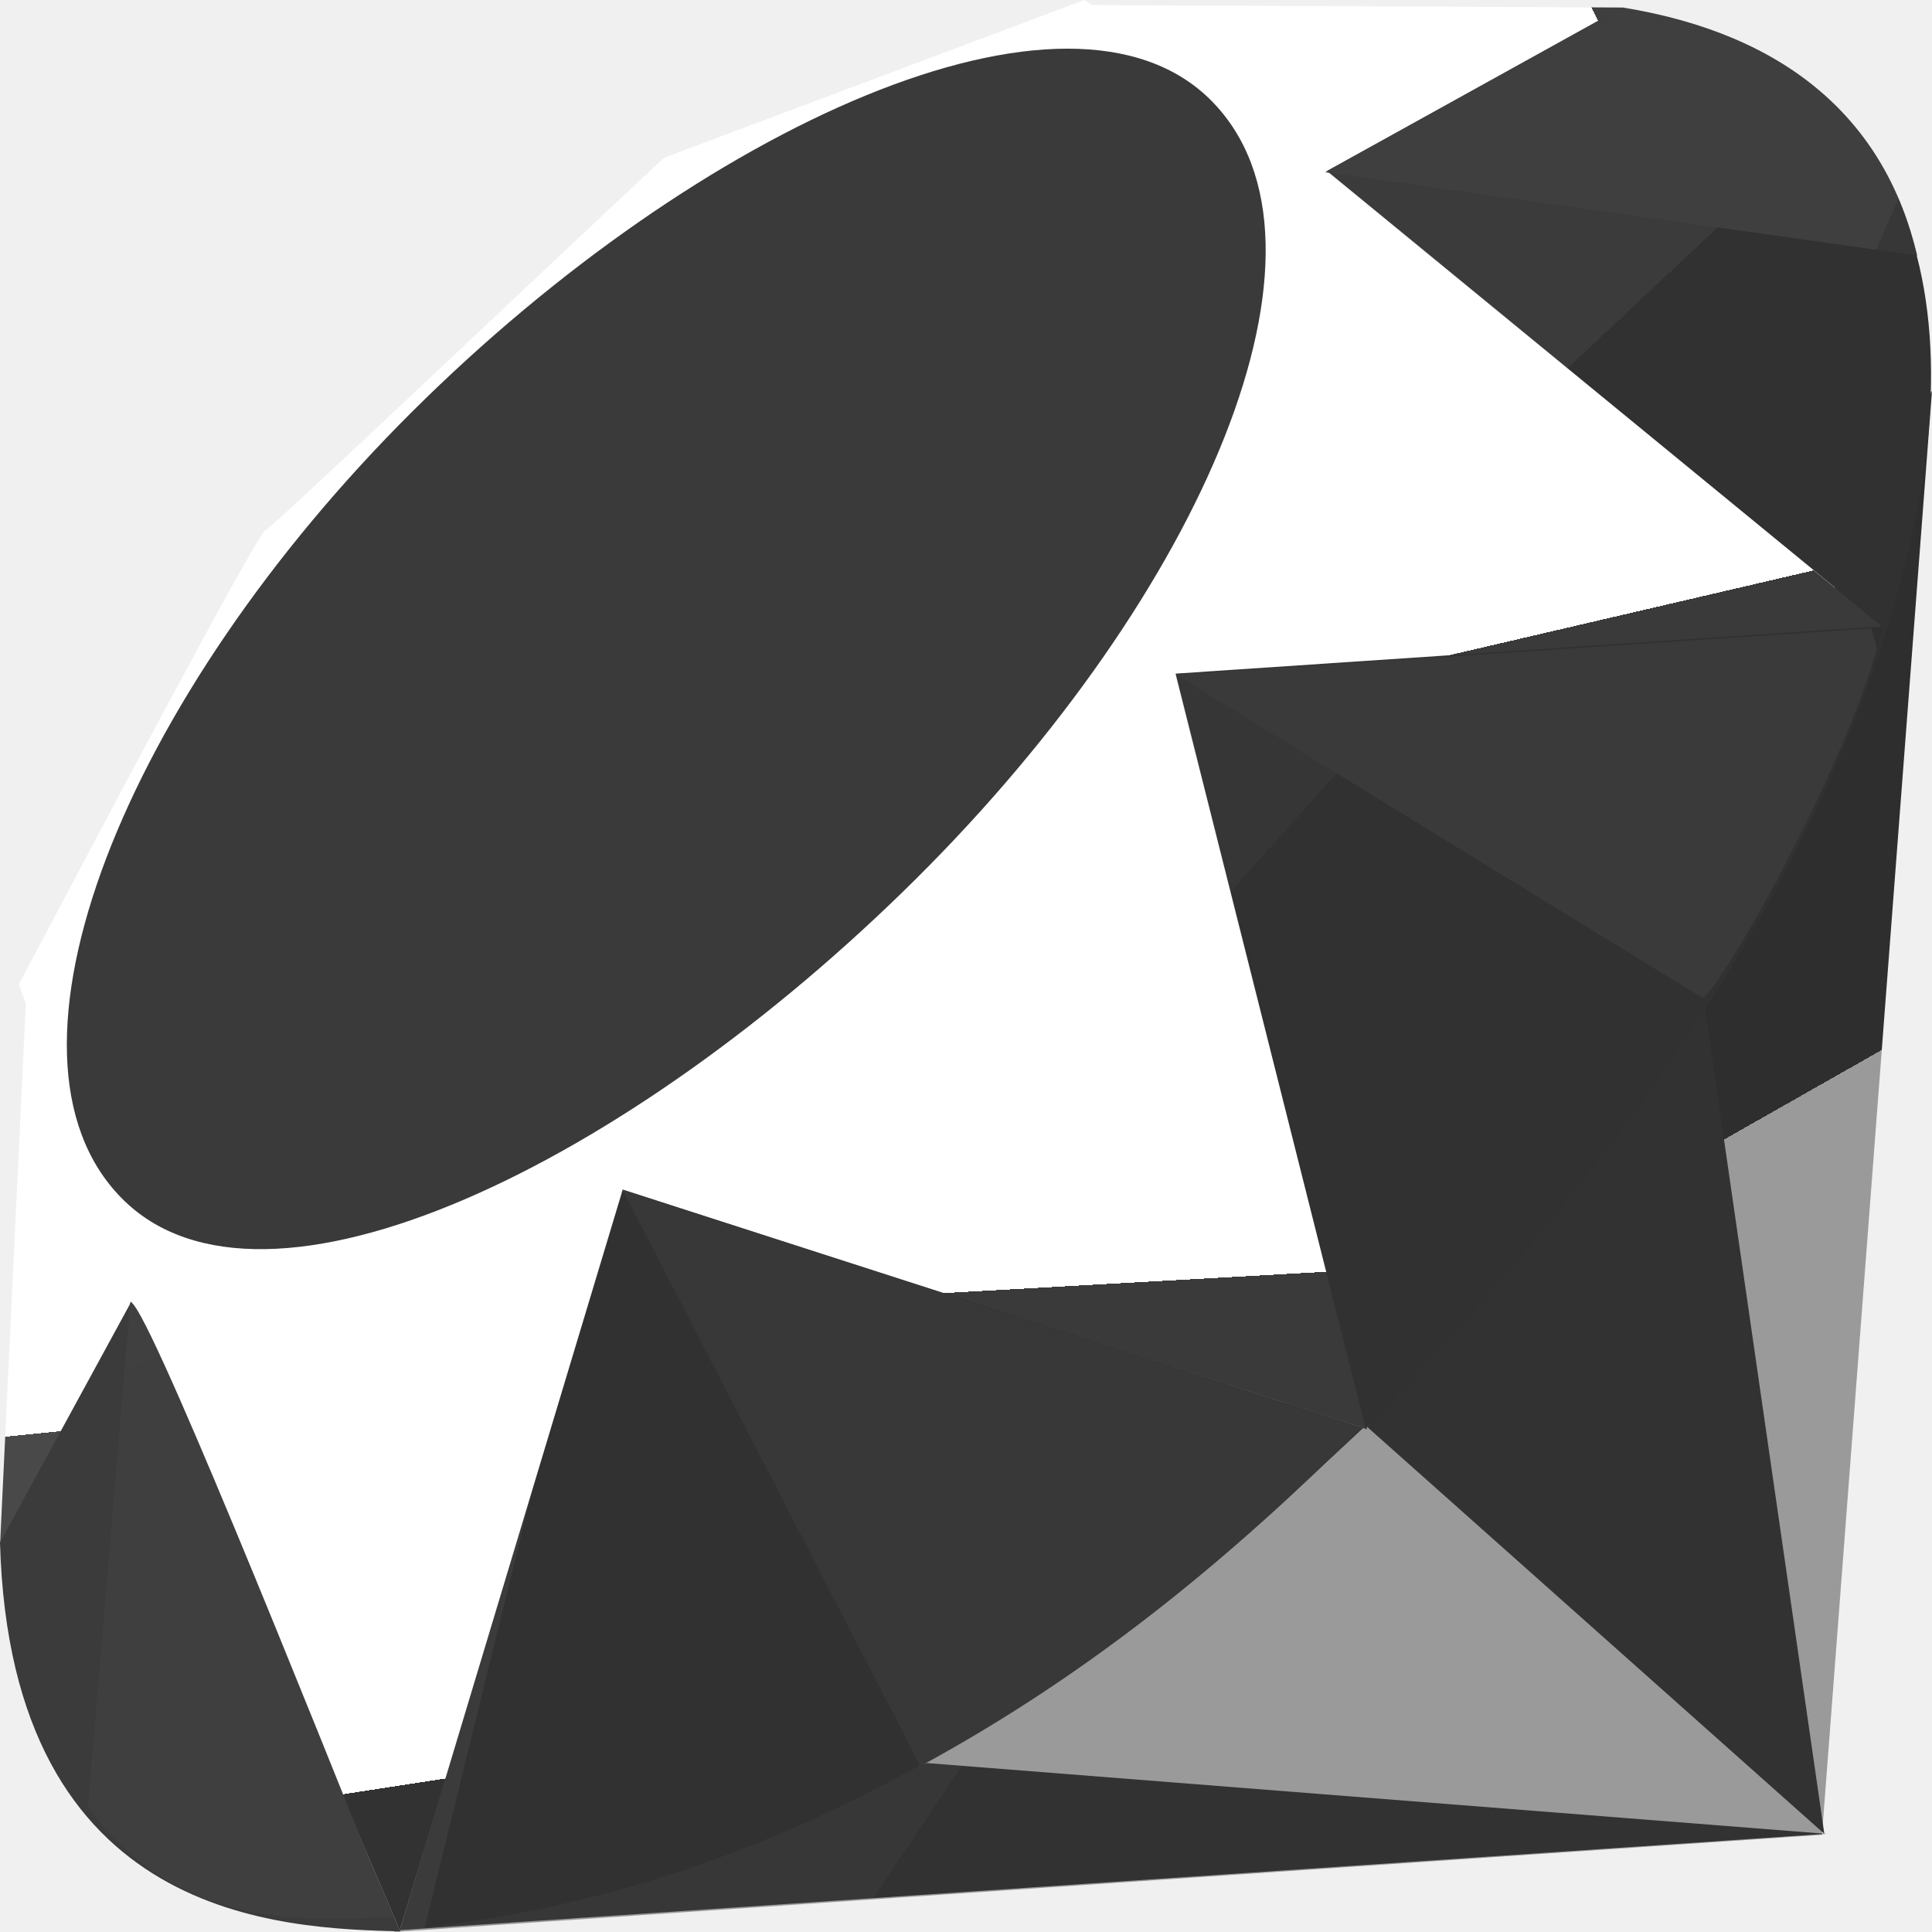
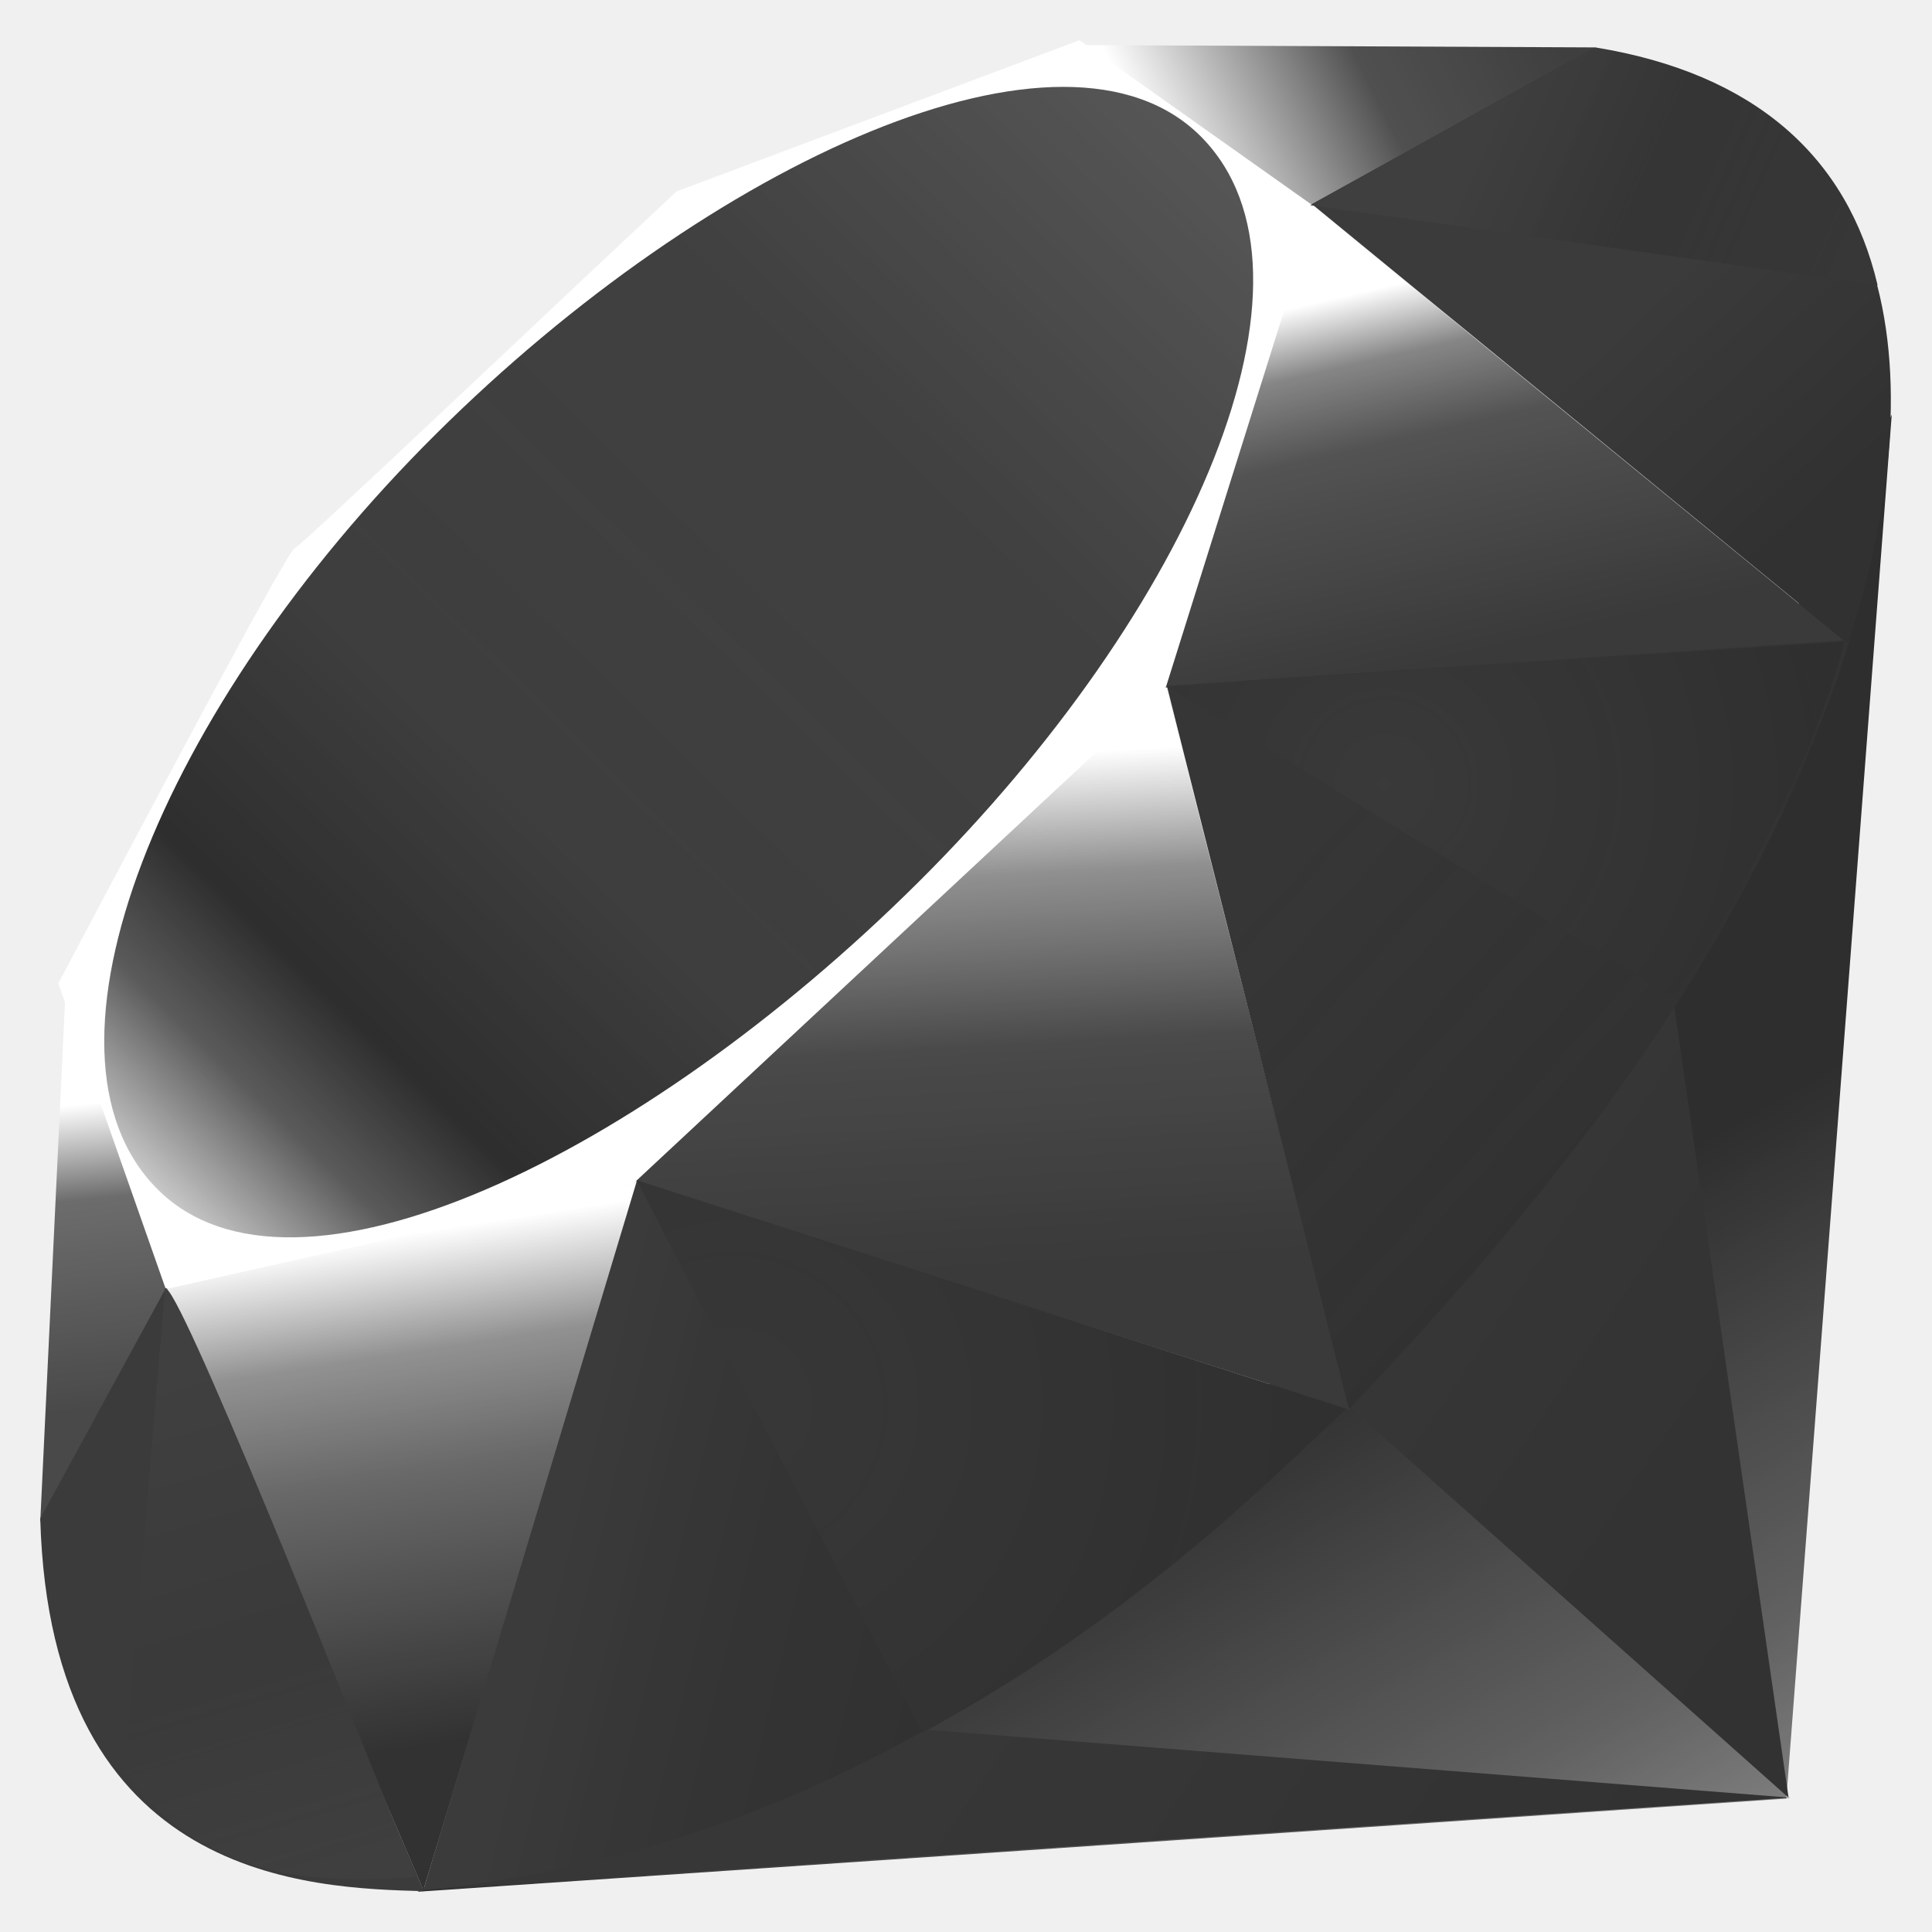
<svg xmlns="http://www.w3.org/2000/svg" width="48" height="48" viewBox="0 0 48 48" fill="none">
-   <g style="mix-blend-mode:luminosity" clip-path="url(#clip0_2232_18718)">
-     <path fill-rule="evenodd" clip-rule="evenodd" d="M37.187 31.681L9.782 48L45.267 45.585L48 9.705L37.187 31.681Z" fill="url(#paint0_linear_2232_18718)" />
-     <path fill-rule="evenodd" clip-rule="evenodd" d="M45.325 45.561L42.275 24.452L33.968 35.452L45.325 45.561Z" fill="url(#paint1_linear_2232_18718)" />
-     <path fill-rule="evenodd" clip-rule="evenodd" d="M45.366 45.561L23.022 43.802L9.901 47.954L45.366 45.561Z" fill="url(#paint2_linear_2232_18718)" />
-     <path fill-rule="evenodd" clip-rule="evenodd" d="M9.932 47.959L15.514 29.622L3.231 32.256L9.932 47.959Z" fill="url(#paint3_linear_2232_18718)" />
-     <path fill-rule="evenodd" clip-rule="evenodd" d="M33.965 35.513L28.829 15.339L14.131 29.155L33.965 35.513Z" fill="url(#paint4_linear_2232_18718)" />
-     <path fill-rule="evenodd" clip-rule="evenodd" d="M46.835 15.623L32.941 4.244L29.072 16.787L46.835 15.623Z" fill="url(#paint5_linear_2232_18718)" />
-     <path fill-rule="evenodd" clip-rule="evenodd" d="M40.337 0.187L32.165 4.715L27.01 0.126L40.337 0.187Z" fill="url(#paint6_linear_2232_18718)" />
-     <path fill-rule="evenodd" clip-rule="evenodd" d="M0 38.406L3.423 32.146L0.654 24.688L0 38.406Z" fill="url(#paint7_linear_2232_18718)" />
-     <path fill-rule="evenodd" clip-rule="evenodd" d="M0.47 24.452L3.256 32.377L15.362 29.653L29.183 16.772L33.084 4.349L26.942 0L16.5 3.919C13.21 6.987 6.827 13.058 6.597 13.172C6.369 13.289 2.381 20.847 0.47 24.452Z" fill="white" />
-     <path fill-rule="evenodd" clip-rule="evenodd" d="M10.252 10.216C17.382 3.127 26.574 -1.062 30.101 2.507C33.626 6.076 29.888 14.749 22.758 21.835C15.628 28.922 6.551 33.341 3.026 29.772C-0.502 26.206 3.123 17.302 10.252 10.216Z" fill="url(#paint8_linear_2232_18718)" />
-     <path fill-rule="evenodd" clip-rule="evenodd" d="M9.933 47.951L15.471 29.556L33.864 35.481C27.213 41.734 19.817 47.021 9.933 47.951Z" fill="url(#paint9_linear_2232_18718)" />
-     <path fill-rule="evenodd" clip-rule="evenodd" d="M29.207 16.736L33.929 35.491C39.484 29.634 44.47 23.337 46.911 15.548L29.207 16.736Z" fill="url(#paint10_linear_2232_18718)" />
-     <path fill-rule="evenodd" clip-rule="evenodd" d="M46.863 15.643C48.753 9.925 49.189 1.72 40.278 0.197L32.967 4.247L46.863 15.643Z" fill="url(#paint11_linear_2232_18718)" />
-     <path fill-rule="evenodd" clip-rule="evenodd" d="M0 38.324C0.262 47.762 7.052 47.903 9.945 47.986L3.263 32.338L0 38.324Z" fill="#9E1209" />
-     <path fill-rule="evenodd" clip-rule="evenodd" d="M29.234 16.765C33.503 19.396 42.106 24.68 42.281 24.777C42.552 24.93 45.99 18.964 46.77 15.592L29.234 16.765Z" fill="url(#paint12_radial_2232_18718)" />
-     <path fill-rule="evenodd" clip-rule="evenodd" d="M15.464 29.556L22.867 43.879C27.245 41.499 30.673 38.598 33.813 35.491L15.464 29.556Z" fill="url(#paint13_radial_2232_18718)" />
-     <path fill-rule="evenodd" clip-rule="evenodd" d="M3.235 32.357L2.186 44.883C4.165 47.594 6.888 47.83 9.744 47.618C7.678 42.461 3.55 32.148 3.235 32.357Z" fill="url(#paint14_linear_2232_18718)" />
-     <path fill-rule="evenodd" clip-rule="evenodd" d="M32.924 4.279L47.632 6.348C46.847 3.013 44.436 0.86 40.328 0.188L32.924 4.279Z" fill="url(#paint15_linear_2232_18718)" />
+   <g style="mix-blend-mode:luminosity">
+     <path fill-rule="evenodd" clip-rule="evenodd" d="M36.638 31.362L10.375 47L44.381 44.686L47 10.301L36.638 31.362Z" fill="url(#paint0_linear_58210_14152)" />
+     <path fill-rule="evenodd" clip-rule="evenodd" d="M44.437 44.663L41.514 24.434L33.553 34.976L44.437 44.663Z" fill="url(#paint1_linear_58210_14152)" />
+     <path fill-rule="evenodd" clip-rule="evenodd" d="M44.476 44.662L23.063 42.977L10.488 46.956L44.476 44.662Z" fill="url(#paint2_linear_58210_14152)" />
+     <path fill-rule="evenodd" clip-rule="evenodd" d="M10.518 46.961L15.867 29.388L4.096 31.912L10.518 46.961Z" fill="url(#paint3_linear_58210_14152)" />
+     <path fill-rule="evenodd" clip-rule="evenodd" d="M33.551 35.032L28.629 15.699L14.543 28.94L33.551 35.032Z" fill="url(#paint4_linear_58210_14152)" />
+     <path fill-rule="evenodd" clip-rule="evenodd" d="M45.884 15.973L32.569 5.067L28.861 17.088L45.884 15.973Z" fill="url(#paint5_linear_58210_14152)" />
+     <path fill-rule="evenodd" clip-rule="evenodd" d="M39.657 1.178L31.825 5.518L26.885 1.12L39.657 1.178Z" fill="url(#paint6_linear_58210_14152)" />
+     <path fill-rule="evenodd" clip-rule="evenodd" d="M1 37.806L4.281 31.807L1.627 24.659L1 37.806Z" fill="url(#paint7_linear_58210_14152)" />
+     <path fill-rule="evenodd" clip-rule="evenodd" d="M1.449 24.433L4.119 32.028L15.721 29.418L28.966 17.074L32.704 5.167L26.819 1L16.812 4.755C13.659 7.696 7.541 13.514 7.321 13.623C7.103 13.735 3.281 20.978 1.449 24.433Z" fill="white" />
+     <path fill-rule="evenodd" clip-rule="evenodd" d="M10.824 10.79C17.657 3.996 26.466 -0.018 29.846 3.402C33.224 6.822 29.642 15.134 22.809 21.925C15.976 28.716 7.277 32.952 3.898 29.531C0.518 26.114 3.991 17.581 10.824 10.79Z" fill="url(#paint8_linear_58210_14152)" />
+     <path fill-rule="evenodd" clip-rule="evenodd" d="M10.52 46.953L15.827 29.324L33.453 35.003C27.08 40.995 19.992 46.062 10.52 46.953Z" fill="url(#paint9_linear_58210_14152)" />
+     <path fill-rule="evenodd" clip-rule="evenodd" d="M28.99 17.039L33.515 35.013C38.839 29.399 43.617 23.365 45.957 15.9L28.99 17.039Z" fill="url(#paint10_linear_58210_14152)" />
+     <path fill-rule="evenodd" clip-rule="evenodd" d="M45.911 15.991C47.722 10.511 48.14 2.648 39.601 1.188L32.594 5.07L45.911 15.991Z" fill="url(#paint11_linear_58210_14152)" />
+     <path fill-rule="evenodd" clip-rule="evenodd" d="M1 37.727C1.251 46.772 7.759 46.907 10.531 46.986L4.127 31.99L1 37.727Z" fill="#9E1209" />
+     <path fill-rule="evenodd" clip-rule="evenodd" d="M29.016 17.067C33.106 19.588 41.351 24.652 41.518 24.745C41.778 24.892 45.073 19.174 45.821 15.942L29.016 17.067Z" fill="url(#paint12_radial_58210_14152)" />
+     <path fill-rule="evenodd" clip-rule="evenodd" d="M15.82 29.324L22.916 43.051C27.111 40.77 30.396 37.99 33.405 35.012L15.82 29.324Z" fill="url(#paint13_radial_58210_14152)" />
+     <path fill-rule="evenodd" clip-rule="evenodd" d="M4.099 32.009L3.094 44.013C4.991 46.611 7.6 46.837 10.338 46.635C8.357 41.692 4.401 31.809 4.099 32.009Z" fill="url(#paint14_linear_58210_14152)" />
+     <path fill-rule="evenodd" clip-rule="evenodd" d="M32.553 5.1L46.648 7.084C45.896 3.887 43.586 1.825 39.648 1.18L32.553 5.1Z" fill="url(#paint15_linear_58210_14152)" />
  </g>
  <defs>
-     <linearGradient id="paint0_linear_2232_18718" x1="42.172" y1="52.365" x2="32.003" y2="34.461" gradientUnits="userSpaceOnUse">
-       <stop stop-color="#FB7655" offset="1" />
+     <linearGradient id="paint0_linear_58210_14152" x1="41.415" y1="51.184" x2="31.67" y2="34.026" gradientUnits="userSpaceOnUse">
+       <stop stop-color="#FB7655" />
      <stop offset="0.41" stop-color="#E42B1E" />
      <stop offset="0.99" stop-color="#990000" />
      <stop offset="1" stop-color="#990000" />
    </linearGradient>
-     <linearGradient id="paint1_linear_2232_18718" x1="47.216" y1="37.306" x2="34.144" y2="28.557" gradientUnits="userSpaceOnUse">
-       <stop stop-color="#871101" offset="1" />
+     <linearGradient id="paint1_linear_58210_14152" x1="46.249" y1="36.752" x2="33.721" y2="28.368" gradientUnits="userSpaceOnUse">
+       <stop stop-color="#871101" />
      <stop offset="0.99" stop-color="#911209" />
      <stop offset="1" stop-color="#911209" />
    </linearGradient>
-     <linearGradient id="paint2_linear_2232_18718" x1="36.775" y1="52.908" x2="23.702" y2="44.16" gradientUnits="userSpaceOnUse">
-       <stop stop-color="#871101" offset="1" />
+     <linearGradient id="paint2_linear_58210_14152" x1="36.242" y1="51.704" x2="23.714" y2="43.32" gradientUnits="userSpaceOnUse">
+       <stop stop-color="#871101" />
      <stop offset="0.99" stop-color="#911209" />
      <stop offset="1" stop-color="#911209" />
    </linearGradient>
-     <linearGradient id="paint3_linear_2232_18718" x1="9.374" y1="30.949" x2="11.409" y2="44.132" gradientUnits="userSpaceOnUse">
-       <stop stop-color="white" offset="1" />
+     <linearGradient id="paint3_linear_58210_14152" x1="9.983" y1="30.659" x2="11.932" y2="43.293" gradientUnits="userSpaceOnUse">
+       <stop stop-color="white" />
      <stop offset="0.23" stop-color="#E57252" />
      <stop offset="0.46" stop-color="#DE3B20" />
      <stop offset="0.99" stop-color="#A60003" />
      <stop offset="1" stop-color="#A60003" />
    </linearGradient>
-     <linearGradient id="paint4_linear_2232_18718" x1="23.289" y1="18.637" x2="24.039" y2="32.092" gradientUnits="userSpaceOnUse">
-       <stop stop-color="white" offset="1" />
+     <linearGradient id="paint4_linear_58210_14152" x1="23.32" y1="18.86" x2="24.038" y2="31.755" gradientUnits="userSpaceOnUse">
+       <stop stop-color="white" />
      <stop offset="0.23" stop-color="#E4714E" />
      <stop offset="0.56" stop-color="#BE1A0D" />
      <stop offset="0.99" stop-color="#A80D00" />
      <stop offset="1" stop-color="#A80D00" />
    </linearGradient>
-     <linearGradient id="paint5_linear_2232_18718" x1="35.638" y1="6.2" x2="37.882" y2="15.841" gradientUnits="userSpaceOnUse">
-       <stop stop-color="white" offset="1" />
+     <linearGradient id="paint5_linear_58210_14152" x1="35.154" y1="6.942" x2="37.304" y2="16.181" gradientUnits="userSpaceOnUse">
+       <stop stop-color="white" />
      <stop offset="0.18" stop-color="#E46342" />
      <stop offset="0.4" stop-color="#C82410" />
      <stop offset="0.99" stop-color="#A80D00" />
      <stop offset="1" stop-color="#A80D00" />
    </linearGradient>
-     <linearGradient id="paint6_linear_2232_18718" x1="28.823" y1="2.804" x2="38.45" y2="-1.997" gradientUnits="userSpaceOnUse">
-       <stop stop-color="white" offset="1" />
+     <linearGradient id="paint6_linear_58210_14152" x1="28.623" y1="3.686" x2="37.849" y2="-0.914" gradientUnits="userSpaceOnUse">
+       <stop stop-color="white" />
      <stop offset="0.54" stop-color="#C81F11" />
      <stop offset="0.99" stop-color="#BF0905" />
      <stop offset="1" stop-color="#BF0905" />
    </linearGradient>
-     <linearGradient id="paint7_linear_2232_18718" x1="0.946" y1="27.587" x2="1.741" y2="35.533" gradientUnits="userSpaceOnUse">
-       <stop stop-color="white" offset="1" />
+     <linearGradient id="paint7_linear_58210_14152" x1="1.906" y1="27.438" x2="2.669" y2="35.052" gradientUnits="userSpaceOnUse">
+       <stop stop-color="white" />
      <stop offset="0.31" stop-color="#DE4024" />
      <stop offset="0.99" stop-color="#BF190B" />
      <stop offset="1" stop-color="#BF190B" />
    </linearGradient>
-     <linearGradient id="paint8_linear_2232_18718" x1="-4.496" y1="37.681" x2="32.816" y2="-0.579" gradientUnits="userSpaceOnUse">
-       <stop stop-color="#BD0012" offset="1" />
+     <linearGradient id="paint8_linear_58210_14152" x1="-3.31" y1="37.111" x2="32.447" y2="0.445" gradientUnits="userSpaceOnUse">
+       <stop stop-color="#BD0012" />
      <stop offset="0.07" stop-color="white" />
      <stop offset="0.17" stop-color="white" />
      <stop offset="0.27" stop-color="#C82F1C" />
      <stop offset="0.33" stop-color="#820C01" />
      <stop offset="0.46" stop-color="#A31601" />
      <stop offset="0.72" stop-color="#B31301" />
      <stop offset="0.99" stop-color="#E82609" />
      <stop offset="1" stop-color="#E82609" />
    </linearGradient>
-     <linearGradient id="paint9_linear_2232_18718" x1="24.002" y1="41.55" x2="12.792" y2="38.791" gradientUnits="userSpaceOnUse">
-       <stop stop-color="#8C0C01" offset="1" />
+     <linearGradient id="paint9_linear_58210_14152" x1="24.003" y1="40.819" x2="13.26" y2="38.175" gradientUnits="userSpaceOnUse">
+       <stop stop-color="#8C0C01" />
      <stop offset="0.54" stop-color="#990C00" />
      <stop offset="0.99" stop-color="#A80D0E" />
      <stop offset="1" stop-color="#A80D0E" />
    </linearGradient>
-     <linearGradient id="paint10_linear_2232_18718" x1="43.25" y1="28.063" x2="33.27" y2="19.143" gradientUnits="userSpaceOnUse">
-       <stop stop-color="#7E110B" offset="1" />
+     <linearGradient id="paint10_linear_58210_14152" x1="42.448" y1="27.894" x2="32.884" y2="19.346" gradientUnits="userSpaceOnUse">
+       <stop stop-color="#7E110B" />
      <stop offset="0.99" stop-color="#9E0C00" />
      <stop offset="1" stop-color="#9E0C00" />
    </linearGradient>
-     <linearGradient id="paint11_linear_2232_18718" x1="46.908" y1="11.646" x2="41.934" y2="6.344" gradientUnits="userSpaceOnUse">
-       <stop stop-color="#79130D" offset="1" />
+     <linearGradient id="paint11_linear_58210_14152" x1="45.954" y1="12.161" x2="41.188" y2="7.079" gradientUnits="userSpaceOnUse">
+       <stop stop-color="#79130D" />
      <stop offset="0.99" stop-color="#9E120B" />
      <stop offset="1" stop-color="#9E120B" />
    </linearGradient>
-     <radialGradient id="paint12_radial_2232_18718" cx="0" cy="0" r="1" gradientUnits="userSpaceOnUse" gradientTransform="translate(34.8458 19.2865) scale(12.1999 12.2339)">
-       <stop stop-color="#A80D00" offset="1" />
+     <radialGradient id="paint12_radial_58210_14152" cx="0" cy="0" r="1" gradientUnits="userSpaceOnUse" gradientTransform="translate(34.3933 19.4831) scale(11.6917 11.7242)">
+       <stop stop-color="#A80D00" />
      <stop offset="0.99" stop-color="#7E0E08" />
      <stop offset="1" stop-color="#7E0E08" />
    </radialGradient>
-     <radialGradient id="paint13_radial_2232_18718" cx="0" cy="0" r="1" gradientUnits="userSpaceOnUse" gradientTransform="translate(17.9501 35.4083) scale(16.2181 16.2633)">
-       <stop stop-color="#A30C00" offset="1" />
+     <radialGradient id="paint13_radial_58210_14152" cx="0" cy="0" r="1" gradientUnits="userSpaceOnUse" gradientTransform="translate(18.2029 34.9331) scale(15.5425 15.5858)">
+       <stop stop-color="#A30C00" />
      <stop offset="0.99" stop-color="#800E08" />
      <stop offset="1" stop-color="#800E08" />
    </radialGradient>
-     <linearGradient id="paint14_linear_2232_18718" x1="6.462" y1="47.94" x2="2.4" y2="34.197" gradientUnits="userSpaceOnUse">
-       <stop stop-color="#8B2114" offset="1" />
+     <linearGradient id="paint14_linear_58210_14152" x1="7.192" y1="46.943" x2="3.299" y2="33.773" gradientUnits="userSpaceOnUse">
+       <stop stop-color="#8B2114" />
      <stop offset="0.43" stop-color="#9E100A" />
      <stop offset="0.99" stop-color="#B3100C" />
      <stop offset="1" stop-color="#B3100C" />
    </linearGradient>
-     <linearGradient id="paint15_linear_2232_18718" x1="37.464" y1="2.381" x2="46.533" y2="6.373" gradientUnits="userSpaceOnUse">
-       <stop stop-color="#B31000" offset="1" />
+     <linearGradient id="paint15_linear_58210_14152" x1="36.904" y1="3.282" x2="45.594" y2="7.107" gradientUnits="userSpaceOnUse">
+       <stop stop-color="#B31000" />
      <stop offset="0.44" stop-color="#910F08" />
      <stop offset="0.99" stop-color="#791C12" />
      <stop offset="1" stop-color="#791C12" />
    </linearGradient>
-     <clipPath id="clip0_2232_18718">
-       <rect width="48" height="48" fill="white" />
-     </clipPath>
  </defs>
</svg>
